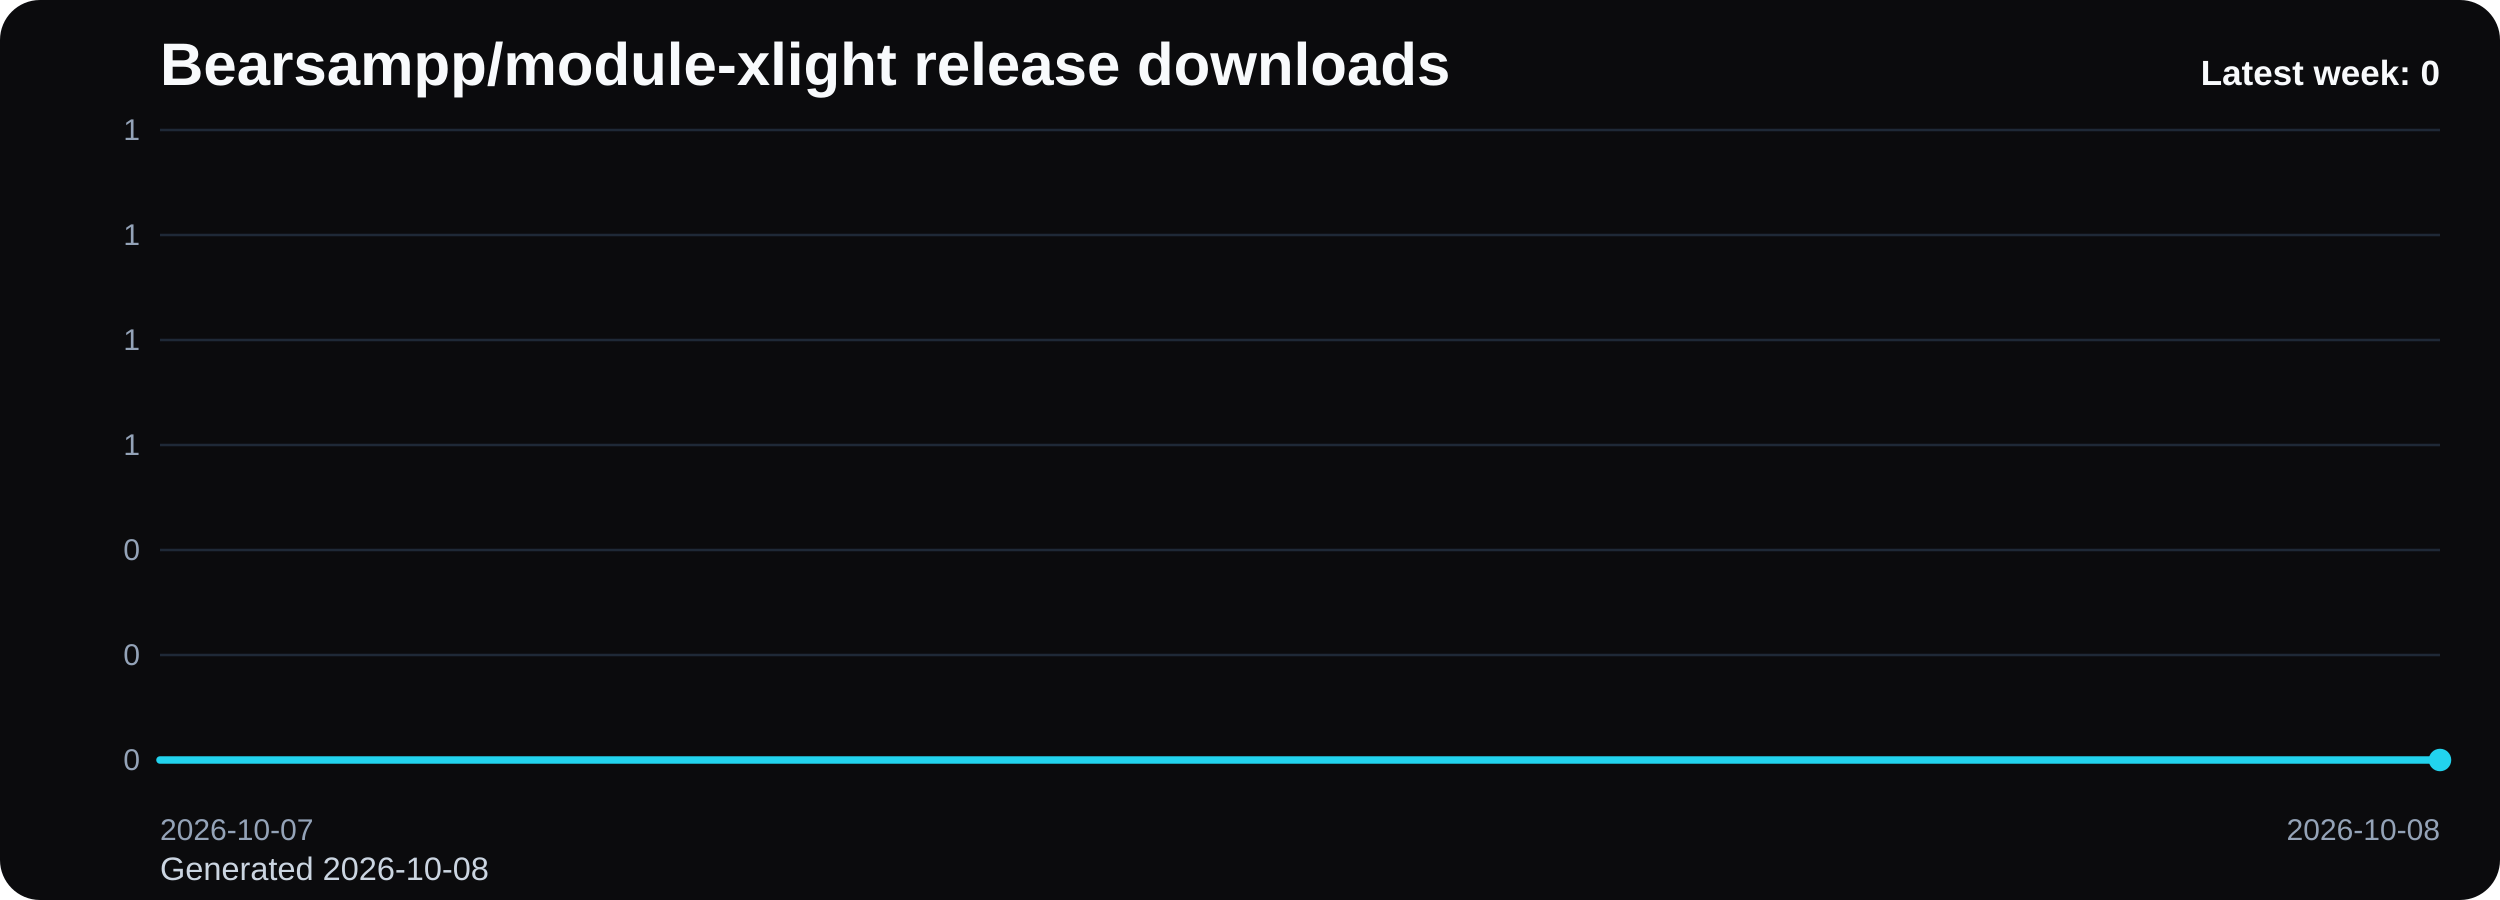
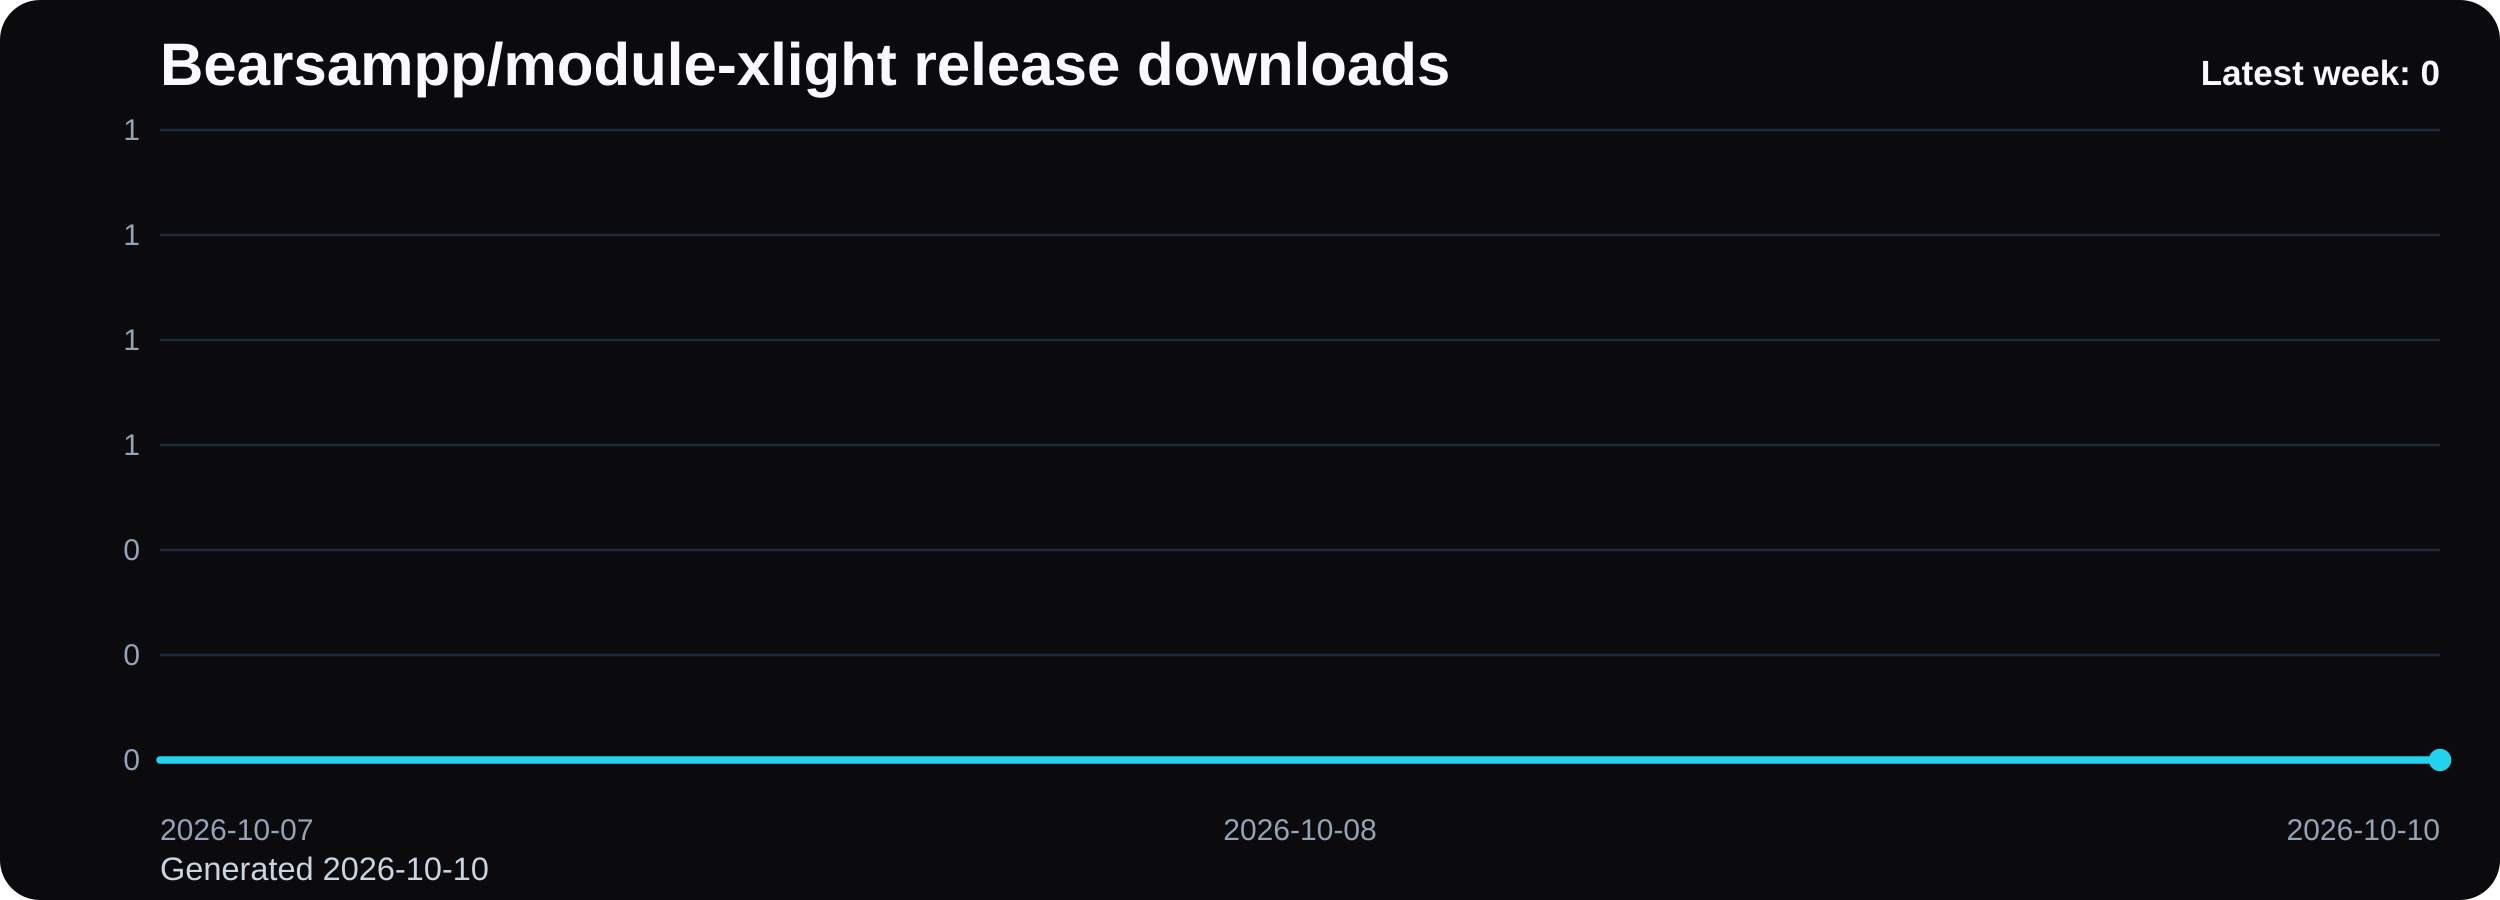
<svg xmlns="http://www.w3.org/2000/svg" viewBox="0 0 1000 360" role="img" aria-label="Bearsampp/module-xlight release downloads chart">
  <defs>
    <linearGradient id="fill-weekly-black" x1="0" y1="0" x2="0" y2="1">
      <stop offset="0%" stop-color="#22d3ee" stop-opacity="0.32" />
      <stop offset="100%" stop-color="#22d3ee" stop-opacity="0.05" />
    </linearGradient>
    <style>
      .bg { fill: #0b0b0d; }
      .title { font: 700 24px Arial, sans-serif; fill: #f8fafc; }
      .sub { font: 400 13px Arial, sans-serif; fill: #cbd5e1; }
      .grid { stroke: #1f2937; stroke-width: 1; }
      .axis { font: 400 12px Arial, sans-serif; fill: #94a3b8; }
      .line { fill: none; stroke: #22d3ee; stroke-width: 3; stroke-linecap: round; stroke-linejoin: round; }
      .dot { fill: #22d3ee; }
      .value { font: 600 11px Arial, sans-serif; fill: #cbd5e1; }
      .latest { font: 700 14px Arial, sans-serif; fill: #f8fafc; }
    </style>
  </defs>
  <rect class="bg" x="0" y="0" width="1000" height="360" rx="16" />
  <text class="title" x="64" y="34">Bearsampp/module-xlight release downloads</text>
-   <text class="sub" x="64" y="352">Generated 2026-10-08</text>
+   <text class="sub" x="64" y="352">Generated 2026-10-10</text>
  <line x1="64" y1="52.00" x2="976" y2="52.00" class="grid" />
  <text x="56" y="56.00" text-anchor="end" class="axis">1</text>
  <line x1="64" y1="94.00" x2="976" y2="94.00" class="grid" />
  <text x="56" y="98.00" text-anchor="end" class="axis">1</text>
  <line x1="64" y1="136.00" x2="976" y2="136.00" class="grid" />
  <text x="56" y="140.00" text-anchor="end" class="axis">1</text>
  <line x1="64" y1="178.00" x2="976" y2="178.00" class="grid" />
  <text x="56" y="182.00" text-anchor="end" class="axis">1</text>
  <line x1="64" y1="220.00" x2="976" y2="220.00" class="grid" />
  <text x="56" y="224.00" text-anchor="end" class="axis">0</text>
  <line x1="64" y1="262.00" x2="976" y2="262.00" class="grid" />
  <text x="56" y="266.00" text-anchor="end" class="axis">0</text>
  <line x1="64" y1="304.00" x2="976" y2="304.00" class="grid" />
  <text x="56" y="308.00" text-anchor="end" class="axis">0</text>
-   <path d="M 64.00 304 L 64.00 304.00 L 976.00 304.00 L 976.00 304 Z" fill="url(#fill-weekly-black)" />
-   <polyline class="line" points="64.00,304.00 976.00,304.00" />
+   <path d="M 64.00 304 L 64.00 304.00 L 520.00 304.00 L 976.00 304.00 L 976.00 304 Z" fill="url(#fill-weekly-black)" />
+   <polyline class="line" points="64.00,304.00 520.00,304.00 976.00,304.00" />
  <circle class="dot" cx="976.00" cy="304.00" r="4.5" />
  <text class="axis" x="64.00" y="336" text-anchor="start">2026-10-07</text>
-   <text class="axis" x="976.00" y="336" text-anchor="end">2026-10-08</text>
+   <text class="axis" x="520.00" y="336" text-anchor="middle">2026-10-08</text>
+   <text class="axis" x="976.00" y="336" text-anchor="end">2026-10-10</text>
  <text class="latest" x="976" y="34" text-anchor="end">Latest week: 0</text>
</svg>
